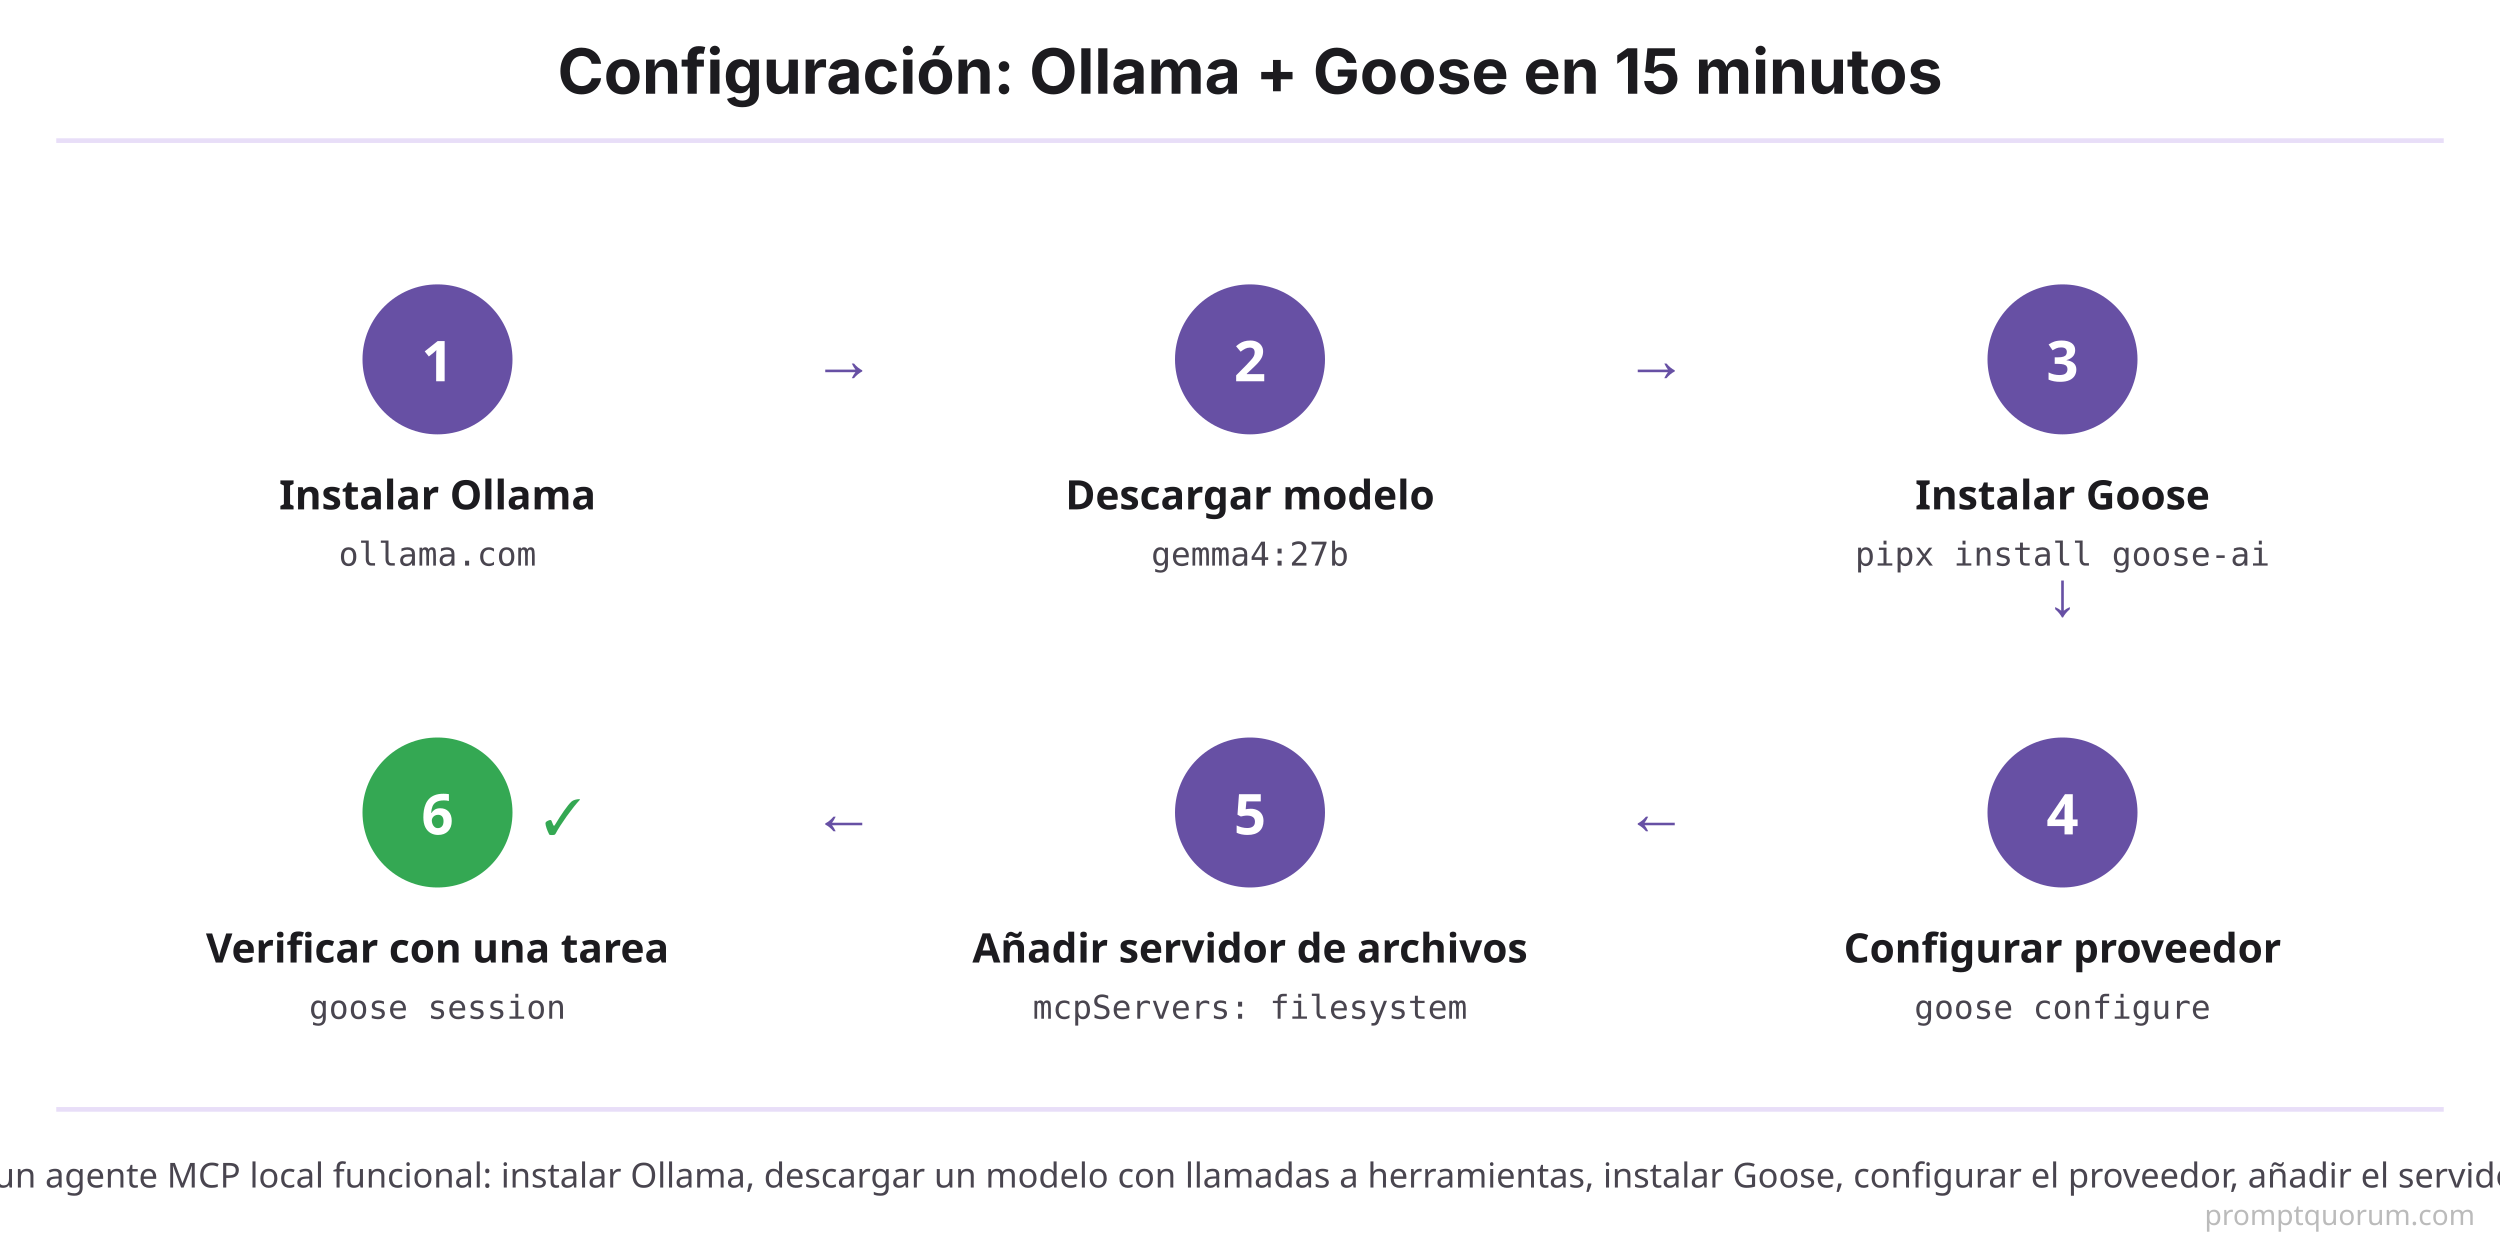
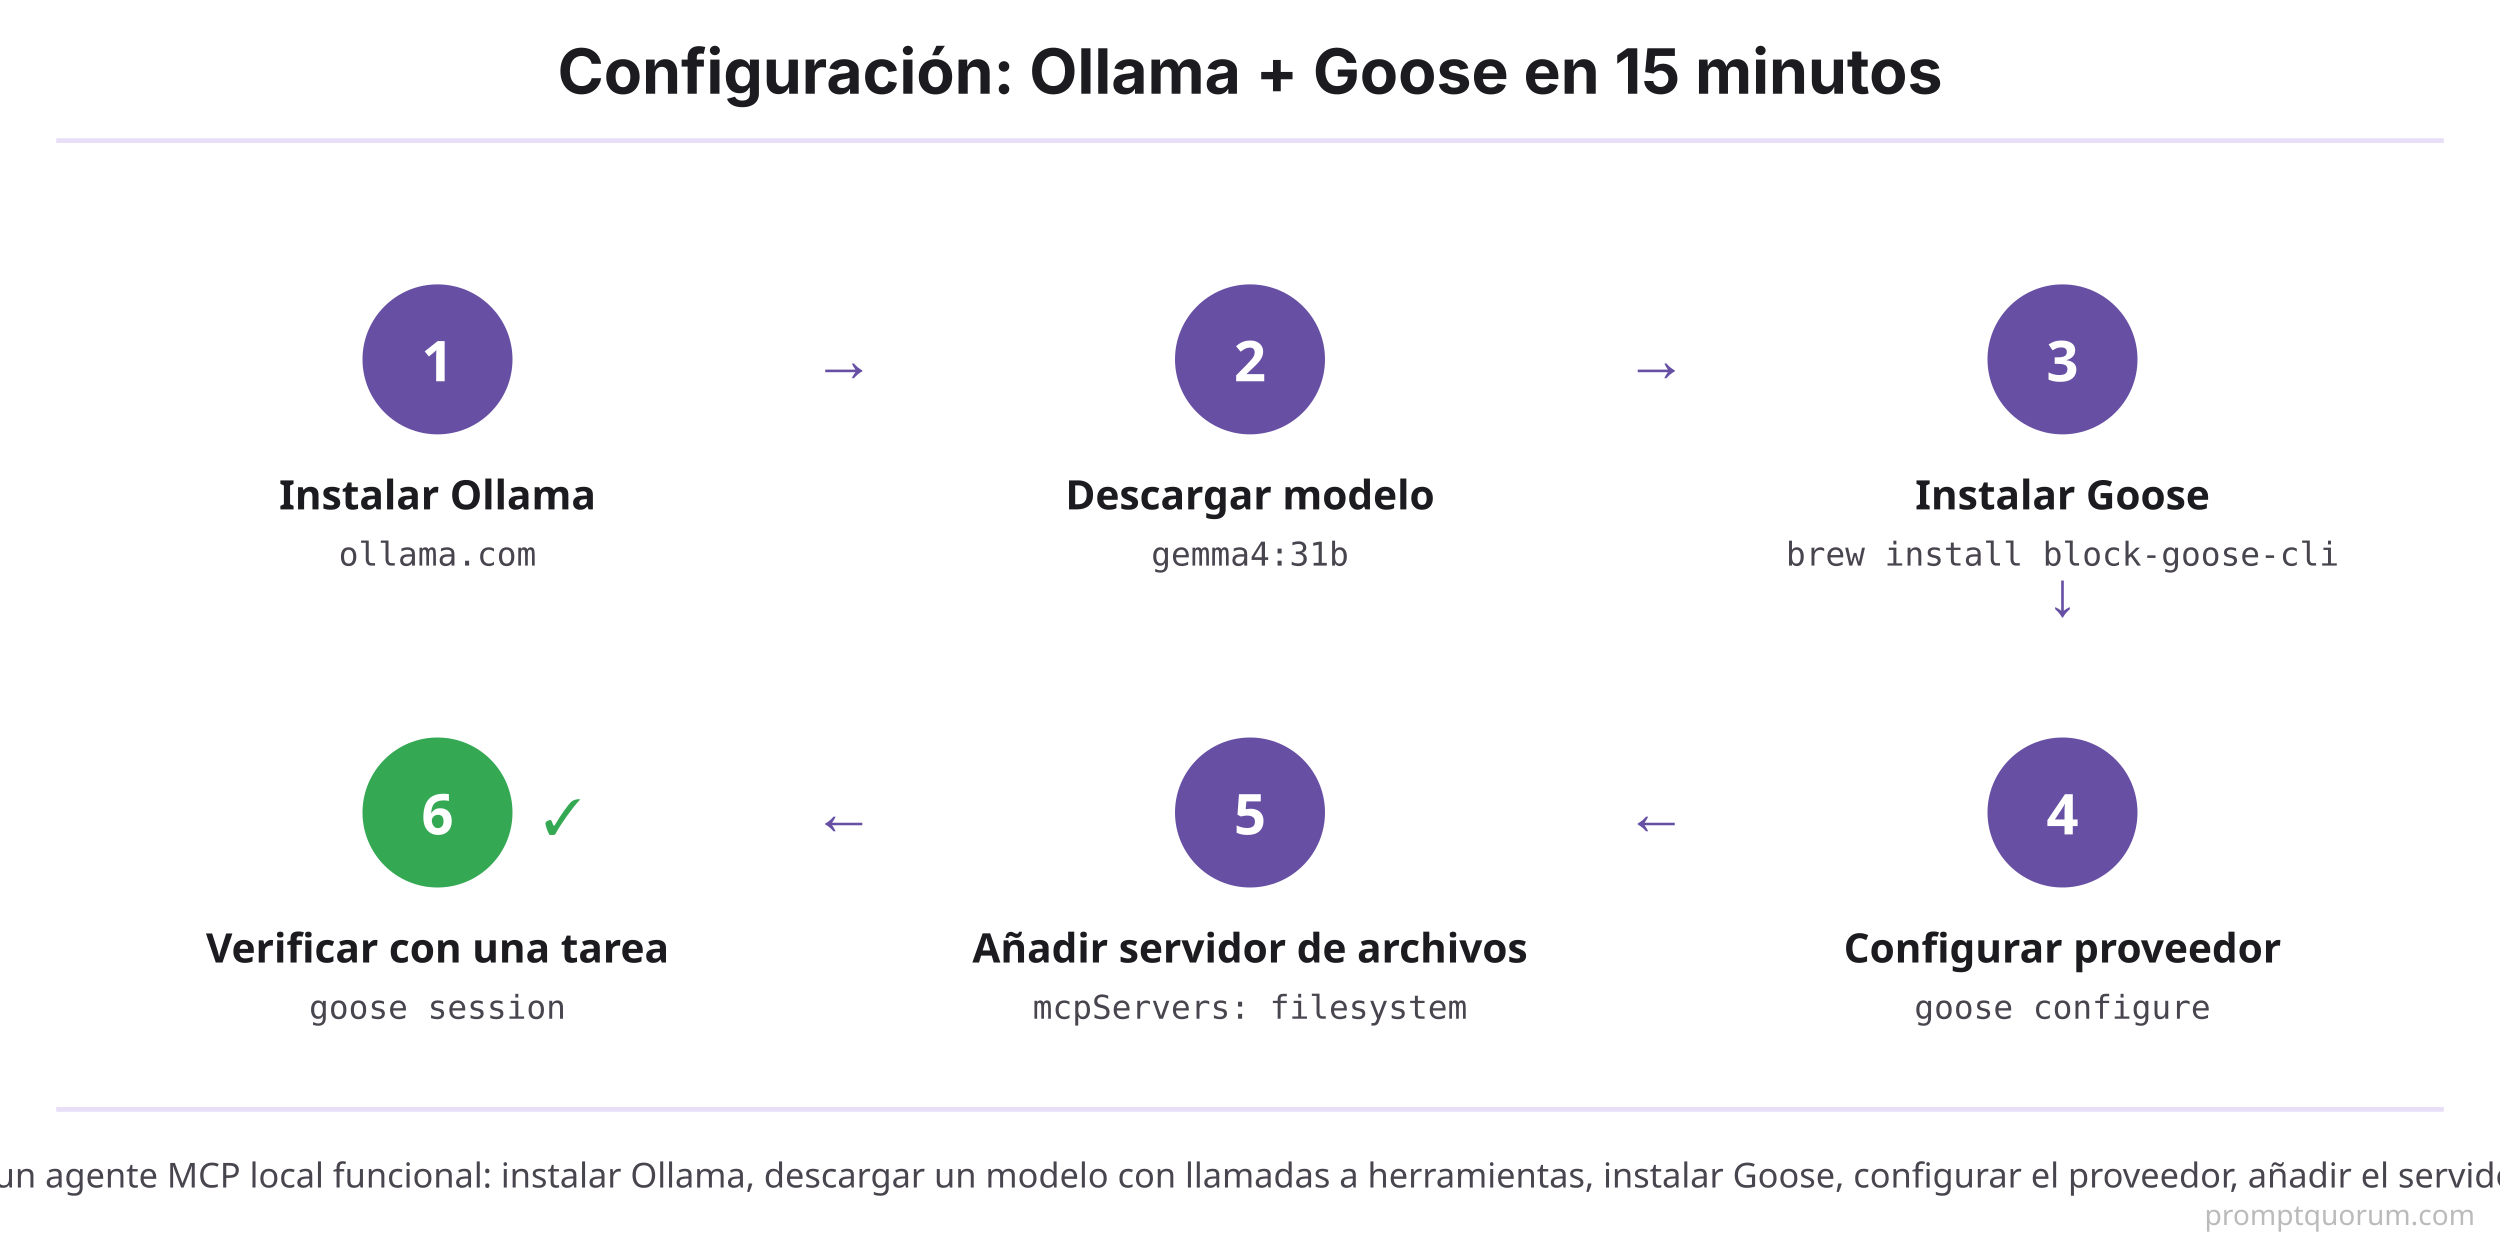
<svg xmlns="http://www.w3.org/2000/svg" viewBox="0 0 800 400">
  <rect width="800" height="400" fill="#FFFFFF" />
  <text x="400" y="30" font-family="system-ui, -apple-system, sans-serif" font-size="20" font-weight="700" fill="#1C1B1F" text-anchor="middle">Configuración: Ollama + Goose en 15 minutos</text>
  <line x1="18" y1="45" x2="782" y2="45" stroke="#E8DEF8" stroke-width="1.5" />
  <circle cx="140" cy="115" r="24" fill="#6750A4" />
  <text x="140" y="122" font-family="system-ui, sans-serif" font-size="18" font-weight="700" fill="#FFFFFF" text-anchor="middle">1</text>
  <text x="140" y="163" font-family="system-ui, sans-serif" font-size="13" font-weight="700" fill="#1C1B1F" text-anchor="middle">Instalar Ollama</text>
  <text x="140" y="181" font-family="'SF Mono', Monaco, monospace" font-size="10.5" fill="#49454F" text-anchor="middle">ollama.com</text>
  <circle cx="400" cy="115" r="24" fill="#6750A4" />
  <text x="400" y="122" font-family="system-ui, sans-serif" font-size="18" font-weight="700" fill="#FFFFFF" text-anchor="middle">2</text>
  <text x="400" y="163" font-family="system-ui, sans-serif" font-size="13" font-weight="700" fill="#1C1B1F" text-anchor="middle">Descargar modelo</text>
-   <text x="400" y="181" font-family="'SF Mono', Monaco, monospace" font-size="10.5" fill="#49454F" text-anchor="middle">gemma4:27b</text>
+   <text x="400" y="181" font-family="'SF Mono', Monaco, monospace" font-size="10.5" fill="#49454F" text-anchor="middle">gemma4:31b</text>
  <circle cx="660" cy="115" r="24" fill="#6750A4" />
  <text x="660" y="122" font-family="system-ui, sans-serif" font-size="18" font-weight="700" fill="#FFFFFF" text-anchor="middle">3</text>
  <text x="660" y="163" font-family="system-ui, sans-serif" font-size="13" font-weight="700" fill="#1C1B1F" text-anchor="middle">Instalar Goose</text>
-   <text x="660" y="181" font-family="'SF Mono', Monaco, monospace" font-size="10.5" fill="#49454F" text-anchor="middle">pipx install goose-ai</text>
+   <text x="660" y="181" font-family="'SF Mono', Monaco, monospace" font-size="10.5" fill="#49454F" text-anchor="middle">brew install block-goose-cli</text>
  <circle cx="660" cy="260" r="24" fill="#6750A4" />
  <text x="660" y="267" font-family="system-ui, sans-serif" font-size="18" font-weight="700" fill="#FFFFFF" text-anchor="middle">4</text>
  <text x="660" y="308" font-family="system-ui, sans-serif" font-size="13" font-weight="700" fill="#1C1B1F" text-anchor="middle">Configurar proveedor</text>
  <text x="660" y="326" font-family="'SF Mono', Monaco, monospace" font-size="10.5" fill="#49454F" text-anchor="middle">goose configure</text>
  <circle cx="400" cy="260" r="24" fill="#6750A4" />
  <text x="400" y="267" font-family="system-ui, sans-serif" font-size="18" font-weight="700" fill="#FFFFFF" text-anchor="middle">5</text>
  <text x="400" y="308" font-family="system-ui, sans-serif" font-size="13" font-weight="700" fill="#1C1B1F" text-anchor="middle">Añadir servidor de archivos</text>
  <text x="400" y="326" font-family="'SF Mono', Monaco, monospace" font-size="10.5" fill="#49454F" text-anchor="middle">mcpServers: filesystem</text>
  <circle cx="140" cy="260" r="24" fill="#34A853" />
  <text x="140" y="267" font-family="system-ui, sans-serif" font-size="18" font-weight="700" fill="#FFFFFF" text-anchor="middle">6</text>
  <text x="140" y="308" font-family="system-ui, sans-serif" font-size="13" font-weight="700" fill="#1C1B1F" text-anchor="middle">Verificar con una tarea</text>
  <text x="140" y="326" font-family="'SF Mono', Monaco, monospace" font-size="10.5" fill="#49454F" text-anchor="middle">goose session</text>
  <text x="174" y="267" font-size="16" font-weight="700" fill="#34A853">✓</text>
  <text x="270" y="122" font-size="20" fill="#6750A4" text-anchor="middle">→</text>
  <text x="530" y="122" font-size="20" fill="#6750A4" text-anchor="middle">→</text>
  <text x="660" y="197" font-size="20" fill="#6750A4" text-anchor="middle">↓</text>
  <text x="530" y="267" font-size="20" fill="#6750A4" text-anchor="middle">←</text>
  <text x="270" y="267" font-size="20" fill="#6750A4" text-anchor="middle">←</text>
  <line x1="18" y1="355" x2="782" y2="355" stroke="#E8DEF8" stroke-width="1.5" />
  <text x="400" y="380" font-family="system-ui, sans-serif" font-size="11" fill="#49454F" text-anchor="middle">Seis pasos desde una máquina vacía hasta un agente MCP local funcional: instalar Ollama, descargar un modelo con llamadas a herramientas, instalar Goose, configurar el proveedor, añadir el servidor de archivos y verificar con una tarea real.</text>
  <text x="792" y="392" font-family="system-ui,sans-serif" font-size="9" fill="#BBBBBB" text-anchor="end">promptquorum.com</text>
</svg>
